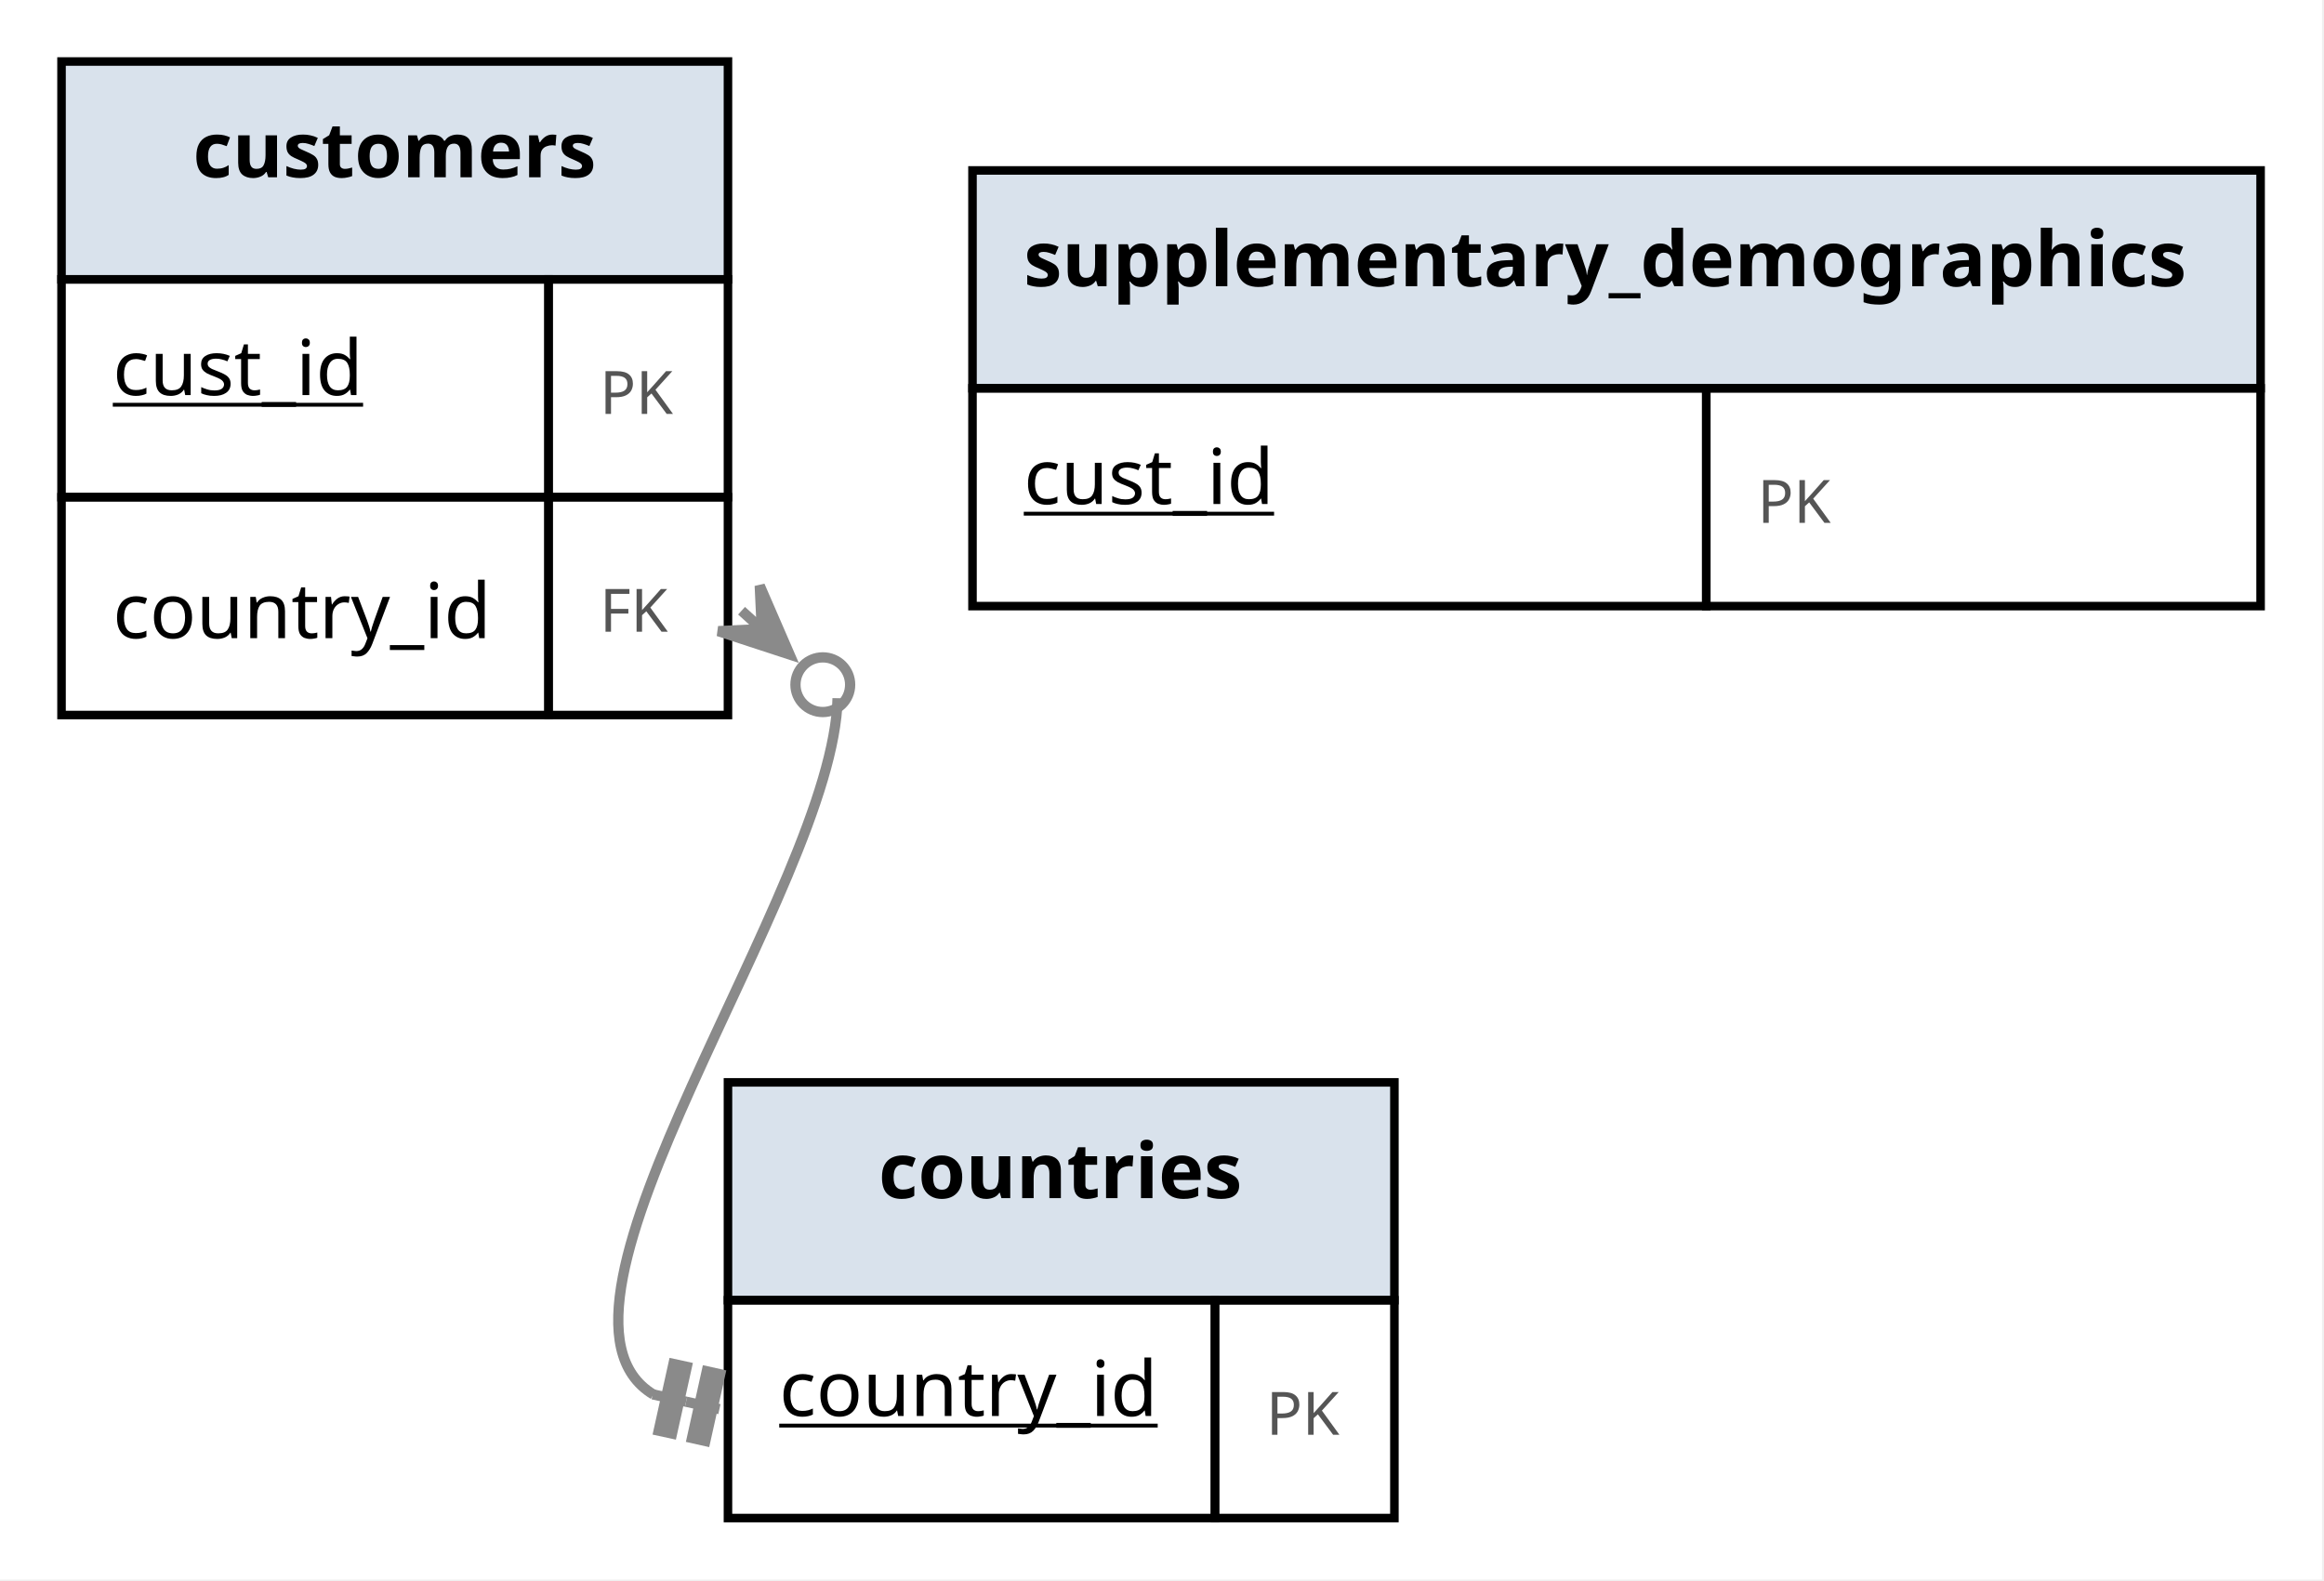
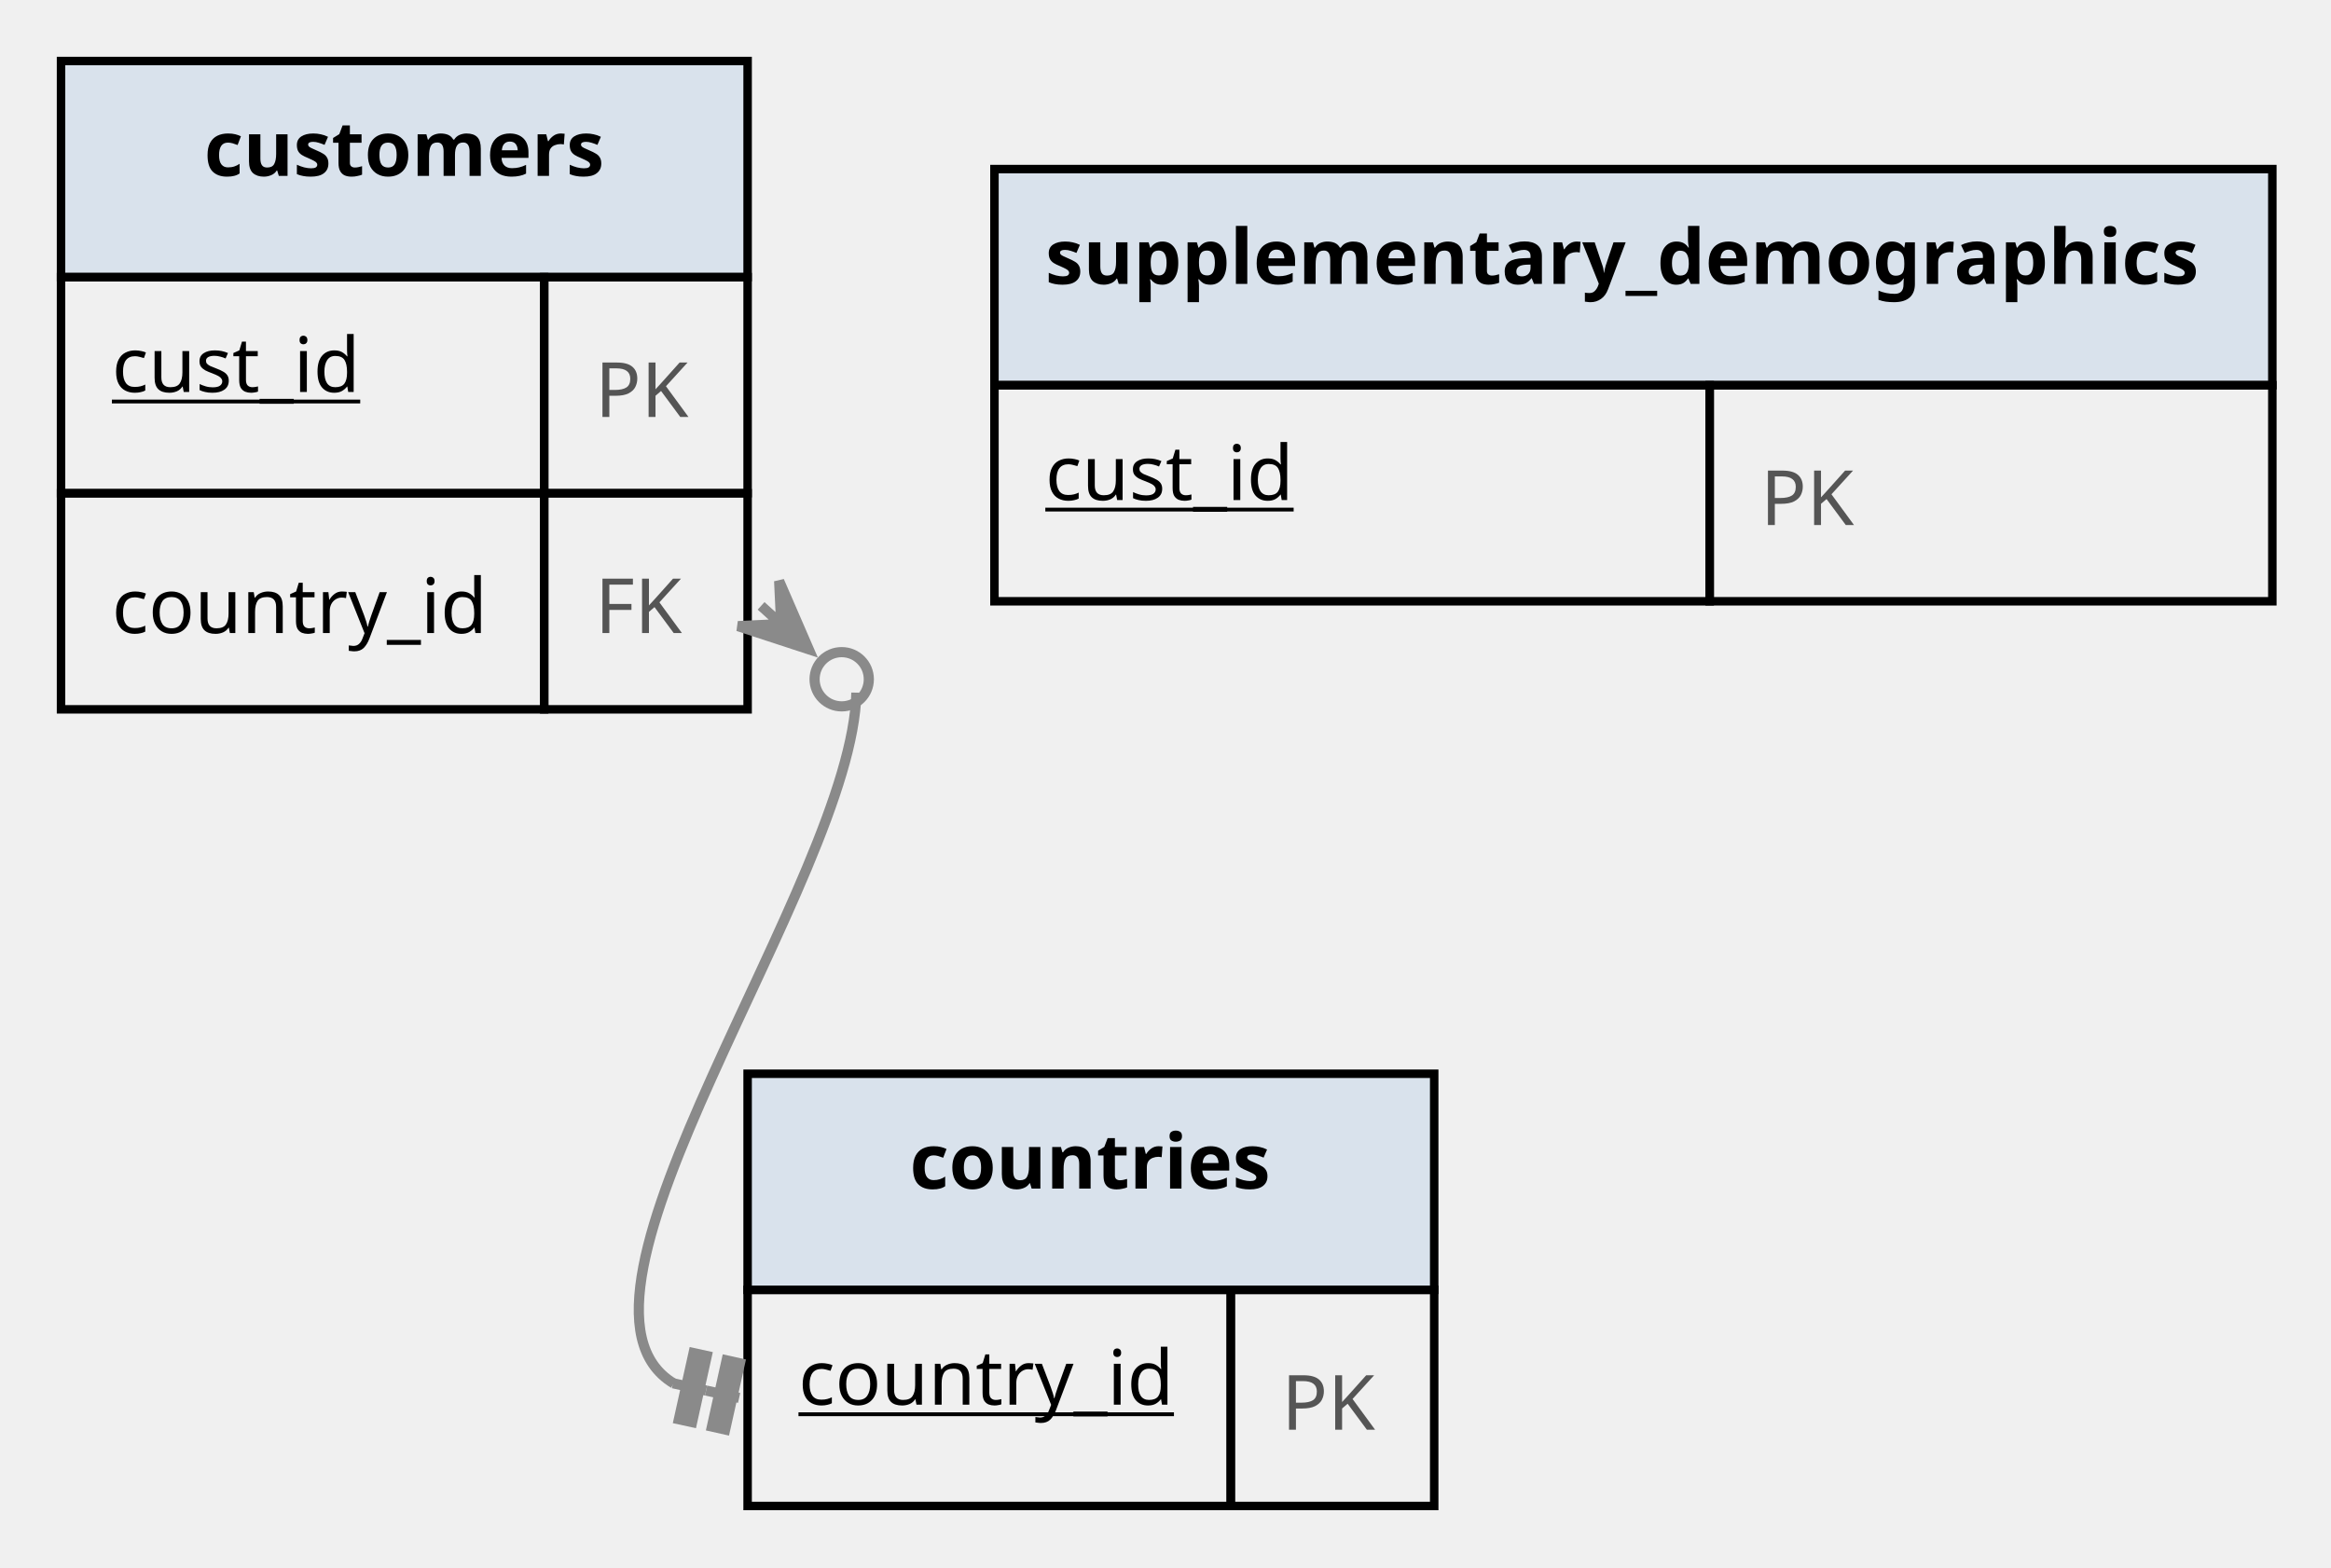
- <svg xmlns="http://www.w3.org/2000/svg" width="272pt" height="185pt" viewBox="0.00 0.00 272.00 185.00">
+ <svg xmlns="http://www.w3.org/2000/svg" width="275pt" height="185pt" viewBox="0.00 0.00 275.00 185.00">
  <g id="graph0" class="graph" transform="scale(1 1) rotate(0) translate(7.2 177.7)">
-     <polygon fill="white" stroke="none" points="-7.2,7.2 -7.2,-177.7 264.57,-177.7 264.57,7.2 -7.2,7.2" />
    <g id="node1" class="node">
-       <polygon fill="#d9e2ec" stroke="none" points="0,-145 0,-170.5 78,-170.5 78,-145 0,-145" />
-       <polygon fill="none" stroke="#000000" points="0,-145 0,-170.5 78,-170.5 78,-145 0,-145" />
-       <text xml:space="preserve" text-anchor="start" x="15.38" y="-156.95" font-family="Noto Sans KR" font-weight="bold" font-size="9.00" fill="#000000">customers</text>
+       <polygon fill="#d9e2ec" stroke="none" points="0,-145 0,-170.5 81,-170.5 81,-145 0,-145" />
+       <polygon fill="none" stroke="#000000" points="0,-145 0,-170.5 81,-170.5 81,-145 0,-145" />
+       <text xml:space="preserve" text-anchor="start" x="16.88" y="-156.95" font-family="Noto Sans KR" font-weight="bold" font-size="9.00" fill="#000000">customers</text>
      <polygon fill="none" stroke="#000000" points="0,-119.5 0,-145 57,-145 57,-119.5 0,-119.5" />
      <text xml:space="preserve" text-anchor="start" x="6" y="-131.45" font-family="Noto Sans KR" text-decoration="underline" font-size="9.00">cust_id</text>
-       <polygon fill="none" stroke="#000000" points="57,-119.5 57,-145 78,-145 78,-119.5 57,-119.5" />
-       <text xml:space="preserve" text-anchor="start" x="63" y="-129.25" font-family="Noto Sans KR" font-size="7.00" fill="#555555">PK</text>
+       <polygon fill="none" stroke="#000000" points="57,-119.5 57,-145 81,-145 81,-119.5 57,-119.5" />
+       <text xml:space="preserve" text-anchor="start" x="63" y="-128.5" font-family="Noto Sans KR" font-size="9.00" fill="#555555">PK</text>
      <polygon fill="none" stroke="#000000" points="0,-94 0,-119.5 57,-119.5 57,-94 0,-94" />
      <text xml:space="preserve" text-anchor="start" x="6" y="-103" font-family="Noto Sans KR" font-size="9.00">country_id</text>
-       <polygon fill="none" stroke="#000000" points="57,-94 57,-119.5 78,-119.5 78,-94 57,-94" />
-       <text xml:space="preserve" text-anchor="start" x="63" y="-103.75" font-family="Noto Sans KR" font-size="7.00" fill="#555555">FK</text>
+       <polygon fill="none" stroke="#000000" points="57,-94 57,-119.5 81,-119.5 81,-94 57,-94" />
+       <text xml:space="preserve" text-anchor="start" x="63" y="-103" font-family="Noto Sans KR" font-size="9.00" fill="#555555">FK</text>
    </g>
    <g id="node2" class="node">
-       <polygon fill="#d9e2ec" stroke="none" points="78,-25.5 78,-51 156,-51 156,-25.5 78,-25.5" />
-       <polygon fill="none" stroke="#000000" points="78,-25.5 78,-51 156,-51 156,-25.5 78,-25.5" />
-       <text xml:space="preserve" text-anchor="start" x="95.62" y="-37.45" font-family="Noto Sans KR" font-weight="bold" font-size="9.00" fill="#000000">countries</text>
-       <polygon fill="none" stroke="#000000" points="78,0 78,-25.5 135,-25.5 135,0 78,0" />
-       <text xml:space="preserve" text-anchor="start" x="84" y="-11.95" font-family="Noto Sans KR" text-decoration="underline" font-size="9.00">country_id</text>
-       <polygon fill="none" stroke="#000000" points="135,0 135,-25.5 156,-25.5 156,0 135,0" />
-       <text xml:space="preserve" text-anchor="start" x="141" y="-9.75" font-family="Noto Sans KR" font-size="7.00" fill="#555555">PK</text>
+       <polygon fill="#d9e2ec" stroke="none" points="81,-25.5 81,-51 162,-51 162,-25.5 81,-25.5" />
+       <polygon fill="none" stroke="#000000" points="81,-25.5 81,-51 162,-51 162,-25.5 81,-25.5" />
+       <text xml:space="preserve" text-anchor="start" x="100.12" y="-37.45" font-family="Noto Sans KR" font-weight="bold" font-size="9.00" fill="#000000">countries</text>
+       <polygon fill="none" stroke="#000000" points="81,0 81,-25.5 138,-25.5 138,0 81,0" />
+       <text xml:space="preserve" text-anchor="start" x="87" y="-11.95" font-family="Noto Sans KR" text-decoration="underline" font-size="9.00">country_id</text>
+       <polygon fill="none" stroke="#000000" points="138,0 138,-25.5 162,-25.5 162,0 138,0" />
+       <text xml:space="preserve" text-anchor="start" x="144" y="-9" font-family="Noto Sans KR" font-size="9.00" fill="#555555">PK</text>
    </g>
    <g id="edge1" class="edge">
-       <path fill="none" stroke="#8a8a8a" stroke-width="1.2" d="M90.83,-95.97C90.4,-73.78 52.96,-24.29 69.28,-14.46" />
-       <polygon fill="#8a8a8a" stroke="#8a8a8a" stroke-width="1.2" points="85.21,-101.09 76.87,-103.82 81.96,-104.06 79.59,-106.21 79.59,-106.21 79.59,-106.21 81.96,-104.06 81.72,-109.14 85.21,-101.09" />
-       <ellipse fill="none" stroke="#8a8a8a" stroke-width="1.2" cx="89.1" cy="-97.55" rx="3.2" ry="3.2" />
-       <polygon fill="#8a8a8a" stroke="#8a8a8a" stroke-width="1.2" points="75.35,-9.02 77.09,-16.83 75.52,-17.18 73.79,-9.37 75.35,-9.02" />
-       <polyline fill="none" stroke="#8a8a8a" stroke-width="1.2" points="77,-12.75 73.1,-13.62" />
-       <polygon fill="#8a8a8a" stroke="#8a8a8a" stroke-width="1.2" points="71.45,-9.89 73.18,-17.7 71.62,-18.04 69.89,-10.23 71.45,-9.89" />
-       <polyline fill="none" stroke="#8a8a8a" stroke-width="1.2" points="73.1,-13.62 69.19,-14.48" />
+       <path fill="none" stroke="#8a8a8a" stroke-width="1.2" d="M93.83,-95.97C93.4,-73.78 55.96,-24.29 72.28,-14.46" />
+       <polygon fill="#8a8a8a" stroke="#8a8a8a" stroke-width="1.2" points="88.21,-101.09 79.87,-103.82 84.96,-104.06 82.59,-106.21 82.59,-106.21 82.59,-106.21 84.96,-104.06 84.72,-109.14 88.21,-101.09" />
+       <ellipse fill="none" stroke="#8a8a8a" stroke-width="1.2" cx="92.1" cy="-97.55" rx="3.2" ry="3.2" />
+       <polygon fill="#8a8a8a" stroke="#8a8a8a" stroke-width="1.2" points="78.35,-9.02 80.09,-16.83 78.52,-17.18 76.79,-9.37 78.35,-9.02" />
+       <polyline fill="none" stroke="#8a8a8a" stroke-width="1.2" points="80,-12.75 76.1,-13.62" />
+       <polygon fill="#8a8a8a" stroke="#8a8a8a" stroke-width="1.2" points="74.45,-9.89 76.18,-17.7 74.62,-18.04 72.89,-10.23 74.45,-9.89" />
+       <polyline fill="none" stroke="#8a8a8a" stroke-width="1.2" points="76.1,-13.62 72.19,-14.48" />
    </g>
    <g id="node3" class="node">
-       <polygon fill="#d9e2ec" stroke="none" points="106.62,-132.25 106.62,-157.75 257.38,-157.75 257.38,-132.25 106.62,-132.25" />
-       <polygon fill="none" stroke="#000000" points="106.62,-132.25 106.62,-157.75 257.38,-157.75 257.38,-132.25 106.62,-132.25" />
-       <text xml:space="preserve" text-anchor="start" x="112.62" y="-144.2" font-family="Noto Sans KR" font-weight="bold" font-size="9.00" fill="#000000">supplementary_demographics</text>
-       <polygon fill="none" stroke="#000000" points="106.62,-106.75 106.62,-132.25 192.5,-132.25 192.5,-106.75 106.62,-106.75" />
-       <text xml:space="preserve" text-anchor="start" x="112.62" y="-118.7" font-family="Noto Sans KR" text-decoration="underline" font-size="9.00">cust_id</text>
-       <polygon fill="none" stroke="#000000" points="192.5,-106.75 192.5,-132.25 257.38,-132.25 257.38,-106.75 192.5,-106.75" />
-       <text xml:space="preserve" text-anchor="start" x="198.5" y="-116.5" font-family="Noto Sans KR" font-size="7.00" fill="#555555">PK</text>
+       <polygon fill="#d9e2ec" stroke="none" points="110.12,-132.25 110.12,-157.75 260.88,-157.75 260.88,-132.25 110.12,-132.25" />
+       <polygon fill="none" stroke="#000000" points="110.12,-132.25 110.12,-157.75 260.88,-157.75 260.88,-132.25 110.12,-132.25" />
+       <text xml:space="preserve" text-anchor="start" x="116.12" y="-144.2" font-family="Noto Sans KR" font-weight="bold" font-size="9.00" fill="#000000">supplementary_demographics</text>
+       <polygon fill="none" stroke="#000000" points="110.12,-106.75 110.12,-132.25 194.5,-132.25 194.5,-106.75 110.12,-106.75" />
+       <text xml:space="preserve" text-anchor="start" x="116.12" y="-118.7" font-family="Noto Sans KR" text-decoration="underline" font-size="9.00">cust_id</text>
+       <polygon fill="none" stroke="#000000" points="194.5,-106.75 194.5,-132.25 260.88,-132.25 260.88,-106.75 194.5,-106.75" />
+       <text xml:space="preserve" text-anchor="start" x="200.5" y="-115.75" font-family="Noto Sans KR" font-size="9.00" fill="#555555">PK</text>
    </g>
  </g>
</svg>
